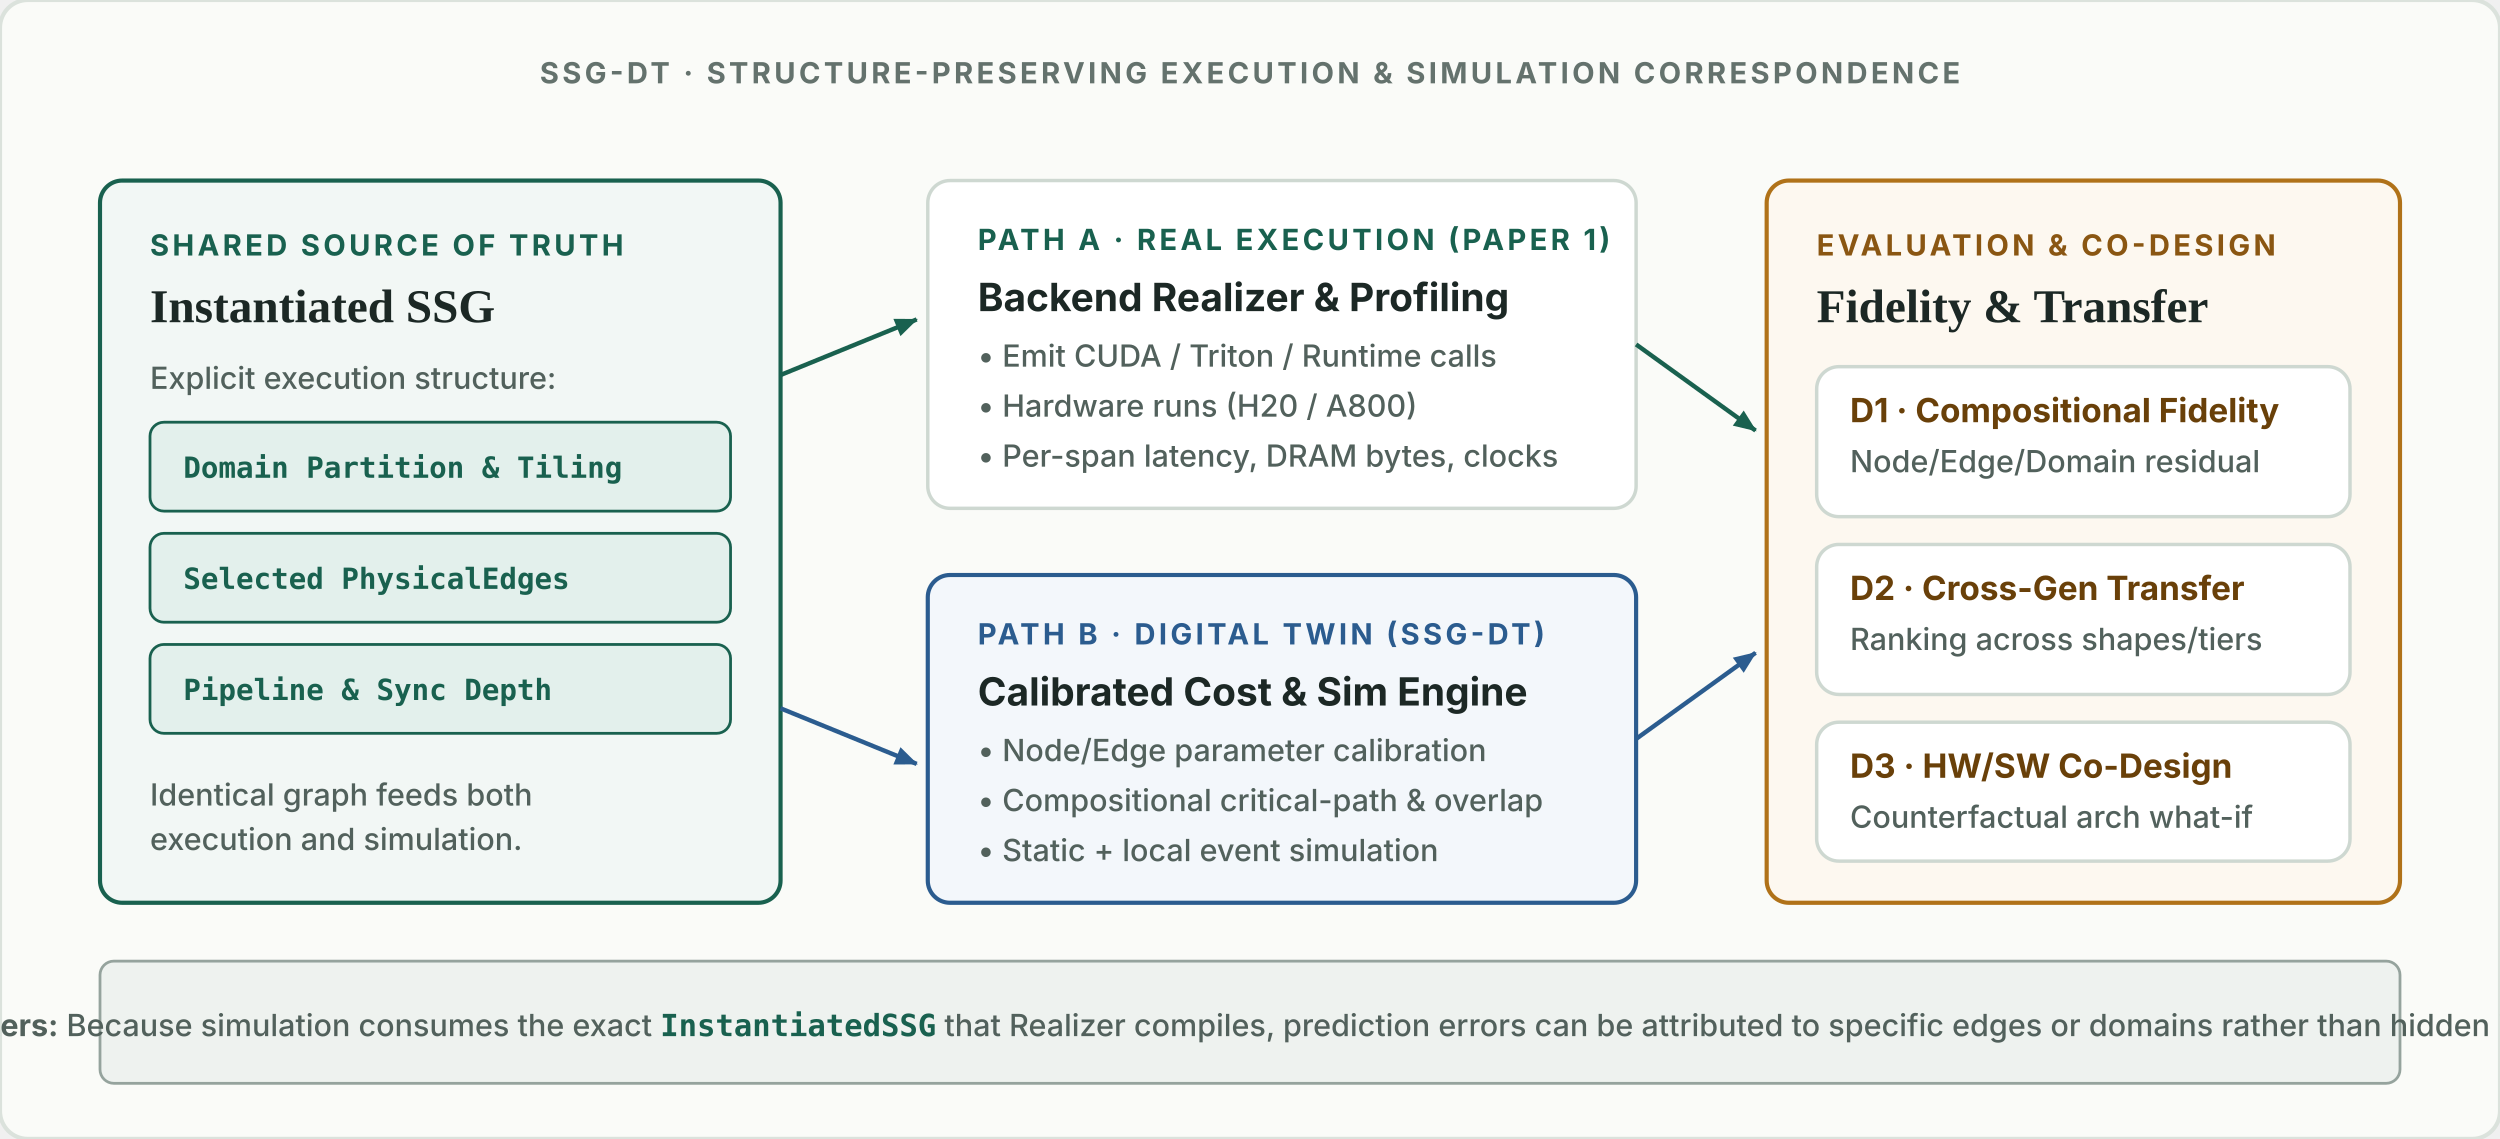
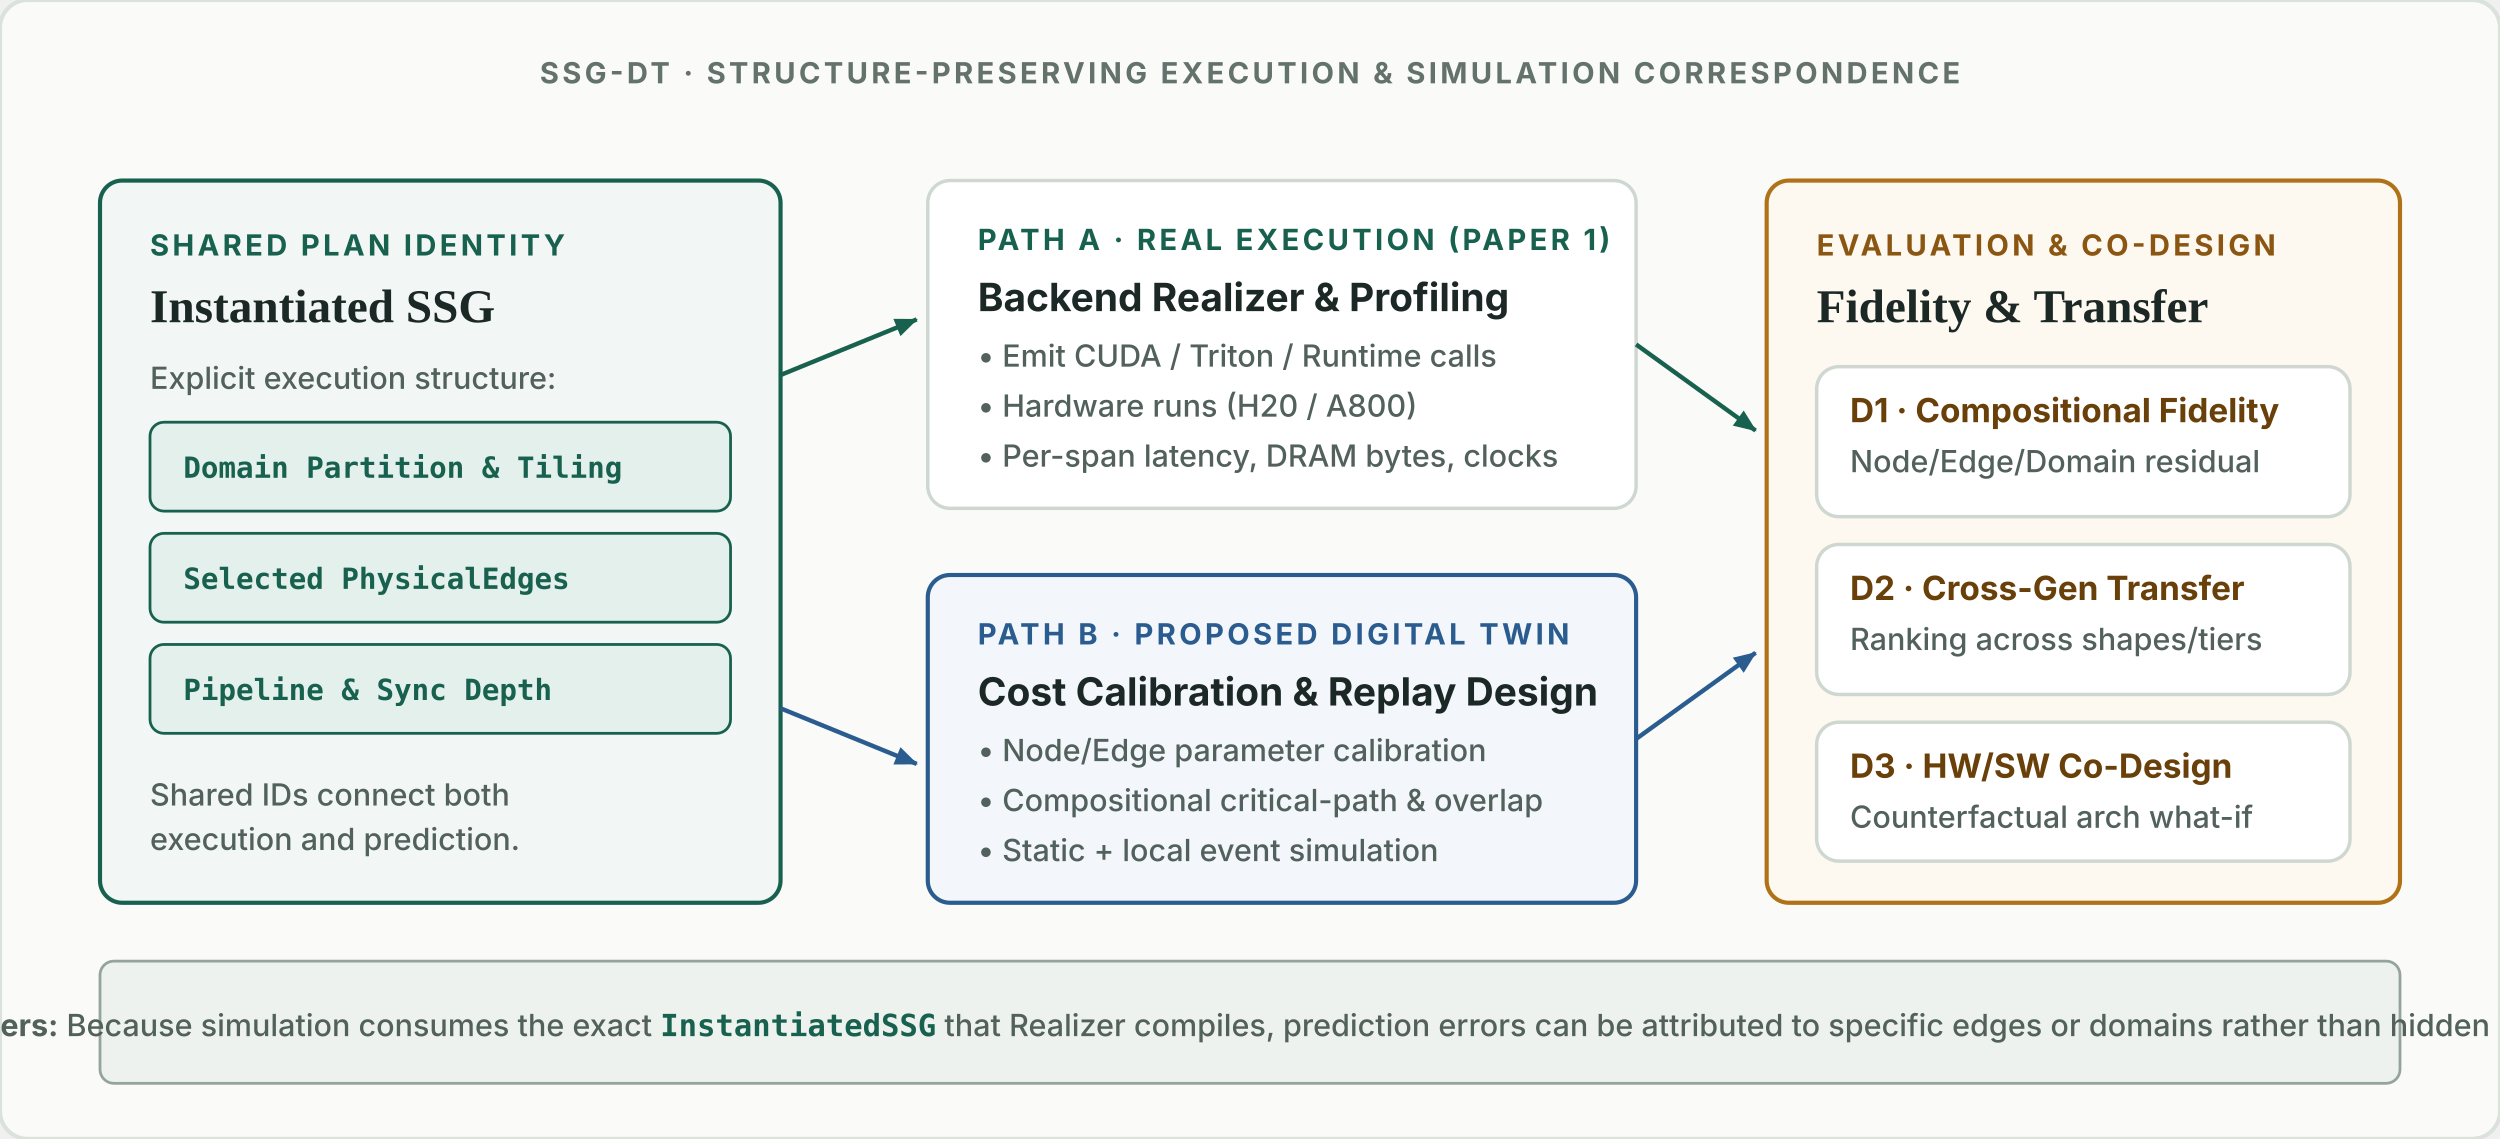
<svg xmlns="http://www.w3.org/2000/svg" viewBox="0 0 900 410" role="img" aria-label="SSG-DT Structure-Preserving Execution and Simulation Correspondence">
  <defs>
    <style>
      .title { font: 700 18px Georgia, "Times New Roman", serif; fill: #1c2825; }
      .subtitle { font: 600 13px system-ui, -apple-system, sans-serif; fill: #19614f; letter-spacing: 0.4px; }
      .kicker { font: 700 10.5px system-ui, -apple-system, sans-serif; fill: #64726d; letter-spacing: 1.2px; text-transform: uppercase; }
      .h { font: 650 14px system-ui, -apple-system, sans-serif; fill: #1c2825; }
      .h-sm { font: 650 12.5px system-ui, -apple-system, sans-serif; fill: #1c2825; }
      .b { font: 450 12px system-ui, -apple-system, sans-serif; fill: #33433e; }
      .b-sm { font: 450 11px system-ui, -apple-system, sans-serif; fill: #52615c; }
      .mono { font: 600 11px ui-monospace, SFMono-Regular, Menlo, monospace; fill: #19614f; }
      .mono-amber { font: 600 11px ui-monospace, SFMono-Regular, Menlo, monospace; fill: #8a5612; }
      .mono-blue { font: 600 11px ui-monospace, SFMono-Regular, Menlo, monospace; fill: #1e4b7a; }
      .card { fill: #ffffff; stroke: #ced8d1; stroke-width: 1.25; rx: 8; }
      .card-green { fill: #f2f7f5; stroke: #19614f; stroke-width: 1.5; rx: 8; }
      .card-blue { fill: #f3f7fb; stroke: #2b5c8f; stroke-width: 1.5; rx: 8; }
      .card-amber { fill: #fdf8f0; stroke: #b07219; stroke-width: 1.5; rx: 8; }
      .pill-green { fill: #e3f0ec; stroke: #19614f; stroke-width: 1; rx: 5; }
      .pill-blue { fill: #e6eff8; stroke: #2b5c8f; stroke-width: 1; rx: 5; }
      .pill-amber { fill: #faeedb; stroke: #b07219; stroke-width: 1; rx: 5; }
      .pill-gray { fill: #eef2ef; stroke: #95a39d; stroke-width: 1; rx: 5; }
      .arr { stroke: #19614f; stroke-width: 1.6; fill: none; marker-end: url(#arrow-green); }
      .arr-blue { stroke: #2b5c8f; stroke-width: 1.6; fill: none; marker-end: url(#arrow-blue); }
      .arr-amber { stroke: #b07219; stroke-width: 1.6; fill: none; marker-end: url(#arrow-amber); }
      .arr-muted { stroke: #64726d; stroke-width: 1.4; stroke-dasharray: 5 4; fill: none; marker-end: url(#arrow-muted); }
    </style>
    <marker id="arrow-green" viewBox="0 0 10 10" refX="8" refY="5" markerWidth="6" markerHeight="6" orient="auto-start-reverse">
      <path d="M 0 1.5 L 8.5 5 L 0 8.5 z" fill="#19614f" />
    </marker>
    <marker id="arrow-blue" viewBox="0 0 10 10" refX="8" refY="5" markerWidth="6" markerHeight="6" orient="auto-start-reverse">
      <path d="M 0 1.5 L 8.5 5 L 0 8.5 z" fill="#2b5c8f" />
    </marker>
    <marker id="arrow-amber" viewBox="0 0 10 10" refX="8" refY="5" markerWidth="6" markerHeight="6" orient="auto-start-reverse">
      <path d="M 0 1.5 L 8.5 5 L 0 8.5 z" fill="#b07219" />
    </marker>
    <marker id="arrow-muted" viewBox="0 0 10 10" refX="8" refY="5" markerWidth="6" markerHeight="6" orient="auto-start-reverse">
      <path d="M 0 1.5 L 8.5 5 L 0 8.5 z" fill="#64726d" />
    </marker>
  </defs>
  <rect width="900" height="410" fill="#fafbf8" rx="10" stroke="#dbe2dc" stroke-width="1.5" />
  <text x="450" y="30" text-anchor="middle" class="kicker">SSG-DT · STRUCTURE-PRESERVING EXECUTION &amp; SIMULATION CORRESPONDENCE</text>
  <rect x="36" y="65" width="245" height="260" class="card-green" />
-   <text x="54" y="92" class="kicker" style="fill:#19614f">SHARED SOURCE OF TRUTH</text>
+   <text x="54" y="92" class="kicker" style="fill:#19614f">SHARED PLAN IDENTITY</text>
  <text x="54" y="116" class="title" style="font-size:17px">Instantiated SSG</text>
  <text x="54" y="140" class="b-sm">Explicit execution structure:</text>
  <rect x="54" y="152" width="209" height="32" class="pill-green" />
  <text x="66" y="172" class="mono" style="font-size:10.5px">Domain Partition &amp; Tiling</text>
  <rect x="54" y="192" width="209" height="32" class="pill-green" />
  <text x="66" y="212" class="mono" style="font-size:10.5px">Selected PhysicalEdges</text>
  <rect x="54" y="232" width="209" height="32" class="pill-green" />
  <text x="66" y="252" class="mono" style="font-size:10.5px">Pipeline &amp; Sync Depth</text>
-   <text x="54" y="290" class="b-sm">Identical graph feeds both</text>
-   <text x="54" y="306" class="b-sm">execution and simulation.</text>
+   <text x="54" y="290" class="b-sm">Shared IDs connect both</text>
+   <text x="54" y="306" class="b-sm">execution and prediction.</text>
  <path d="M 281 135 L 330 115" class="arr" />
  <path d="M 281 255 L 330 275" class="arr-blue" />
  <rect x="334" y="65" width="255" height="118" class="card" />
  <text x="352" y="90" class="kicker" style="fill:#19614f">PATH A · REAL EXECUTION (PAPER 1)</text>
  <text x="352" y="112" class="h">Backend Realizer &amp; Profiling</text>
  <text x="352" y="132" class="b-sm">• Emit CUDA / Triton / Runtime calls</text>
  <text x="352" y="150" class="b-sm">• Hardware runs (H20 / A800)</text>
  <text x="352" y="168" class="b-sm">• Per-span latency, DRAM bytes, clocks</text>
  <rect x="334" y="207" width="255" height="118" class="card-blue" />
-   <text x="352" y="232" class="kicker" style="fill:#2b5c8f">PATH B · DIGITAL TWIN (SSG-DT)</text>
-   <text x="352" y="254" class="h">Calibrated Cost &amp; Sim Engine</text>
+   <text x="352" y="232" class="kicker" style="fill:#2b5c8f">PATH B · PROPOSED DIGITAL TWIN</text>
+   <text x="352" y="254" class="h">Cost Calibration &amp; Replay Design</text>
  <text x="352" y="274" class="b-sm">• Node/Edge parameter calibration</text>
  <text x="352" y="292" class="b-sm">• Compositional critical-path &amp; overlap</text>
  <text x="352" y="310" class="b-sm">• Static + local event simulation</text>
  <path d="M 589 124 L 632 155" class="arr" />
  <path d="M 589 266 L 632 235" class="arr-blue" />
  <rect x="636" y="65" width="228" height="260" class="card-amber" />
  <text x="654" y="92" class="kicker" style="fill:#8a5612">EVALUATION &amp; CO-DESIGN</text>
  <text x="654" y="116" class="title" style="font-size:17px">Fidelity &amp; Transfer</text>
  <rect x="654" y="132" width="192" height="54" class="card" />
  <text x="666" y="152" class="h-sm" style="font-size:12px;fill:#694009">D1 · Compositional Fidelity</text>
  <text x="666" y="170" class="b-sm">Node/Edge/Domain residual</text>
  <rect x="654" y="196" width="192" height="54" class="card" />
  <text x="666" y="216" class="h-sm" style="font-size:12px;fill:#694009">D2 · Cross-Gen Transfer</text>
  <text x="666" y="234" class="b-sm">Ranking across shapes/tiers</text>
  <rect x="654" y="260" width="192" height="50" class="card" />
  <text x="666" y="280" class="h-sm" style="font-size:12px;fill:#694009">D3 · HW/SW Co-Design</text>
  <text x="666" y="298" class="b-sm">Counterfactual arch what-if</text>
  <rect x="36" y="346" width="828" height="44" class="pill-gray" />
  <text x="450" y="373" text-anchor="middle" class="b-sm">
    <tspan style="font-weight:700">Why Correspondence Matters:</tspan> Because simulation consumes the exact <tspan class="mono">InstantiatedSSG</tspan> that Realizer compiles, prediction errors can be attributed to specific edges or domains rather than hidden in an end-to-end black box.
  </text>
</svg>
